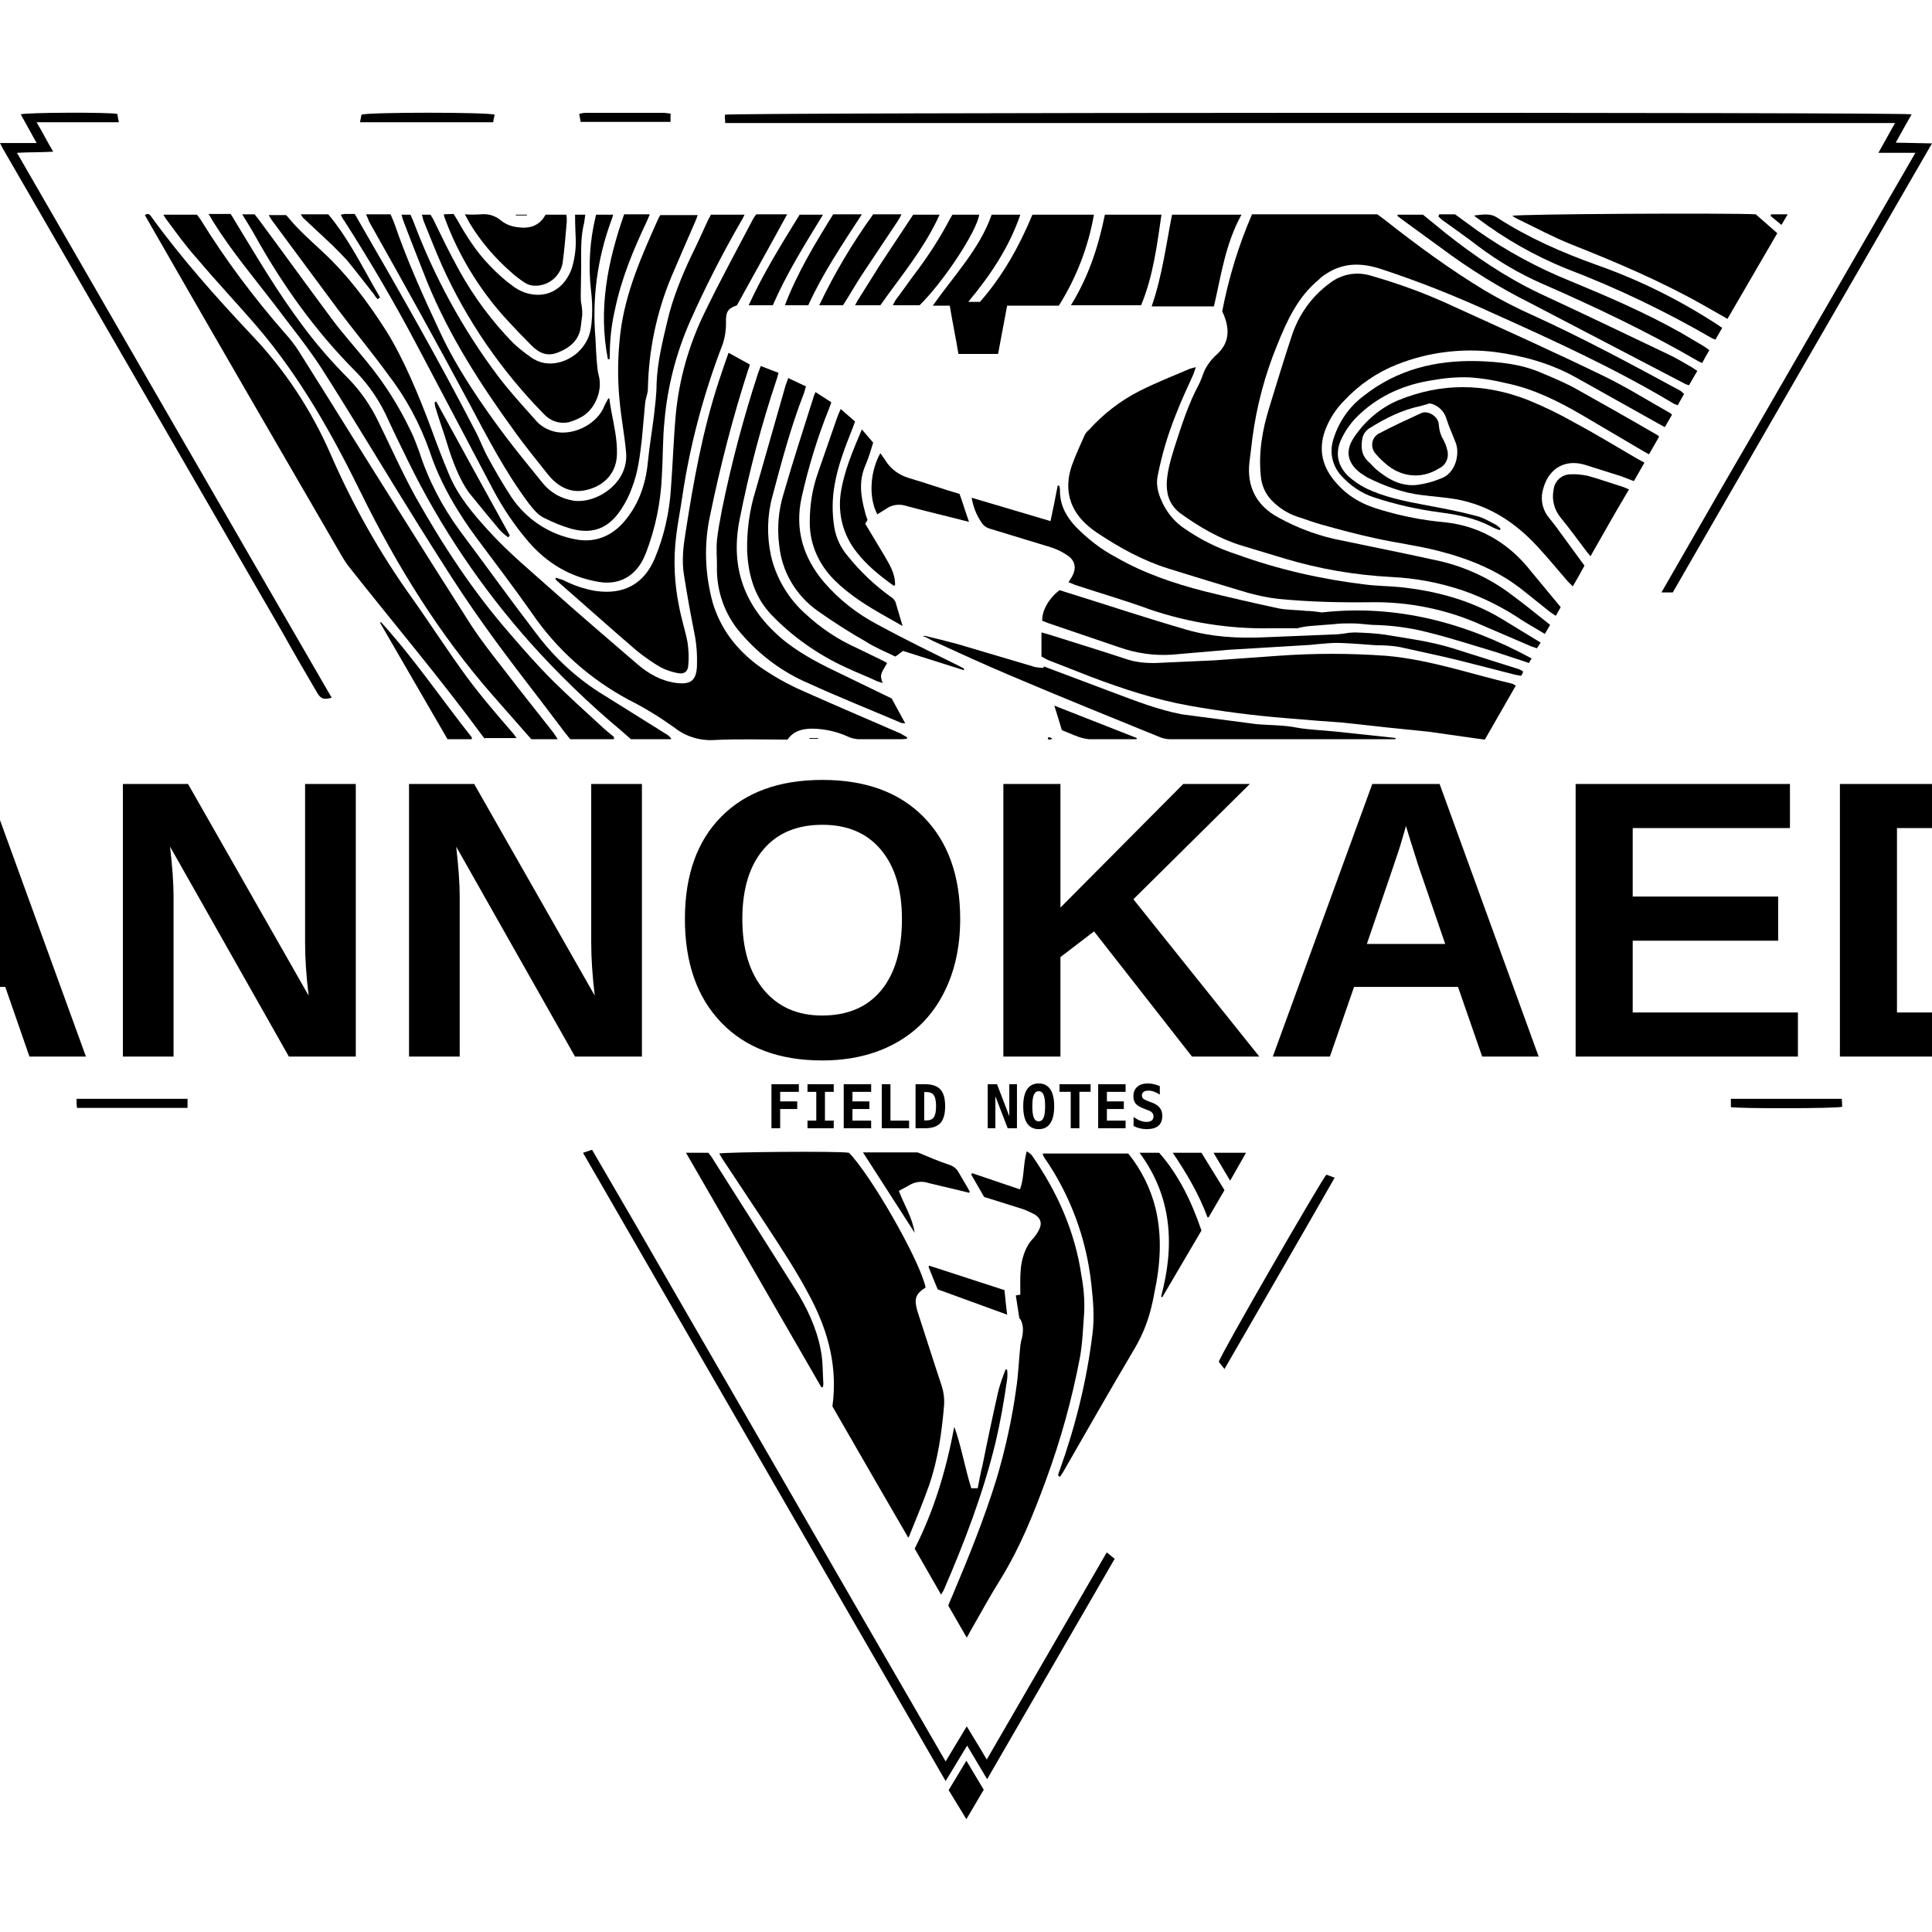
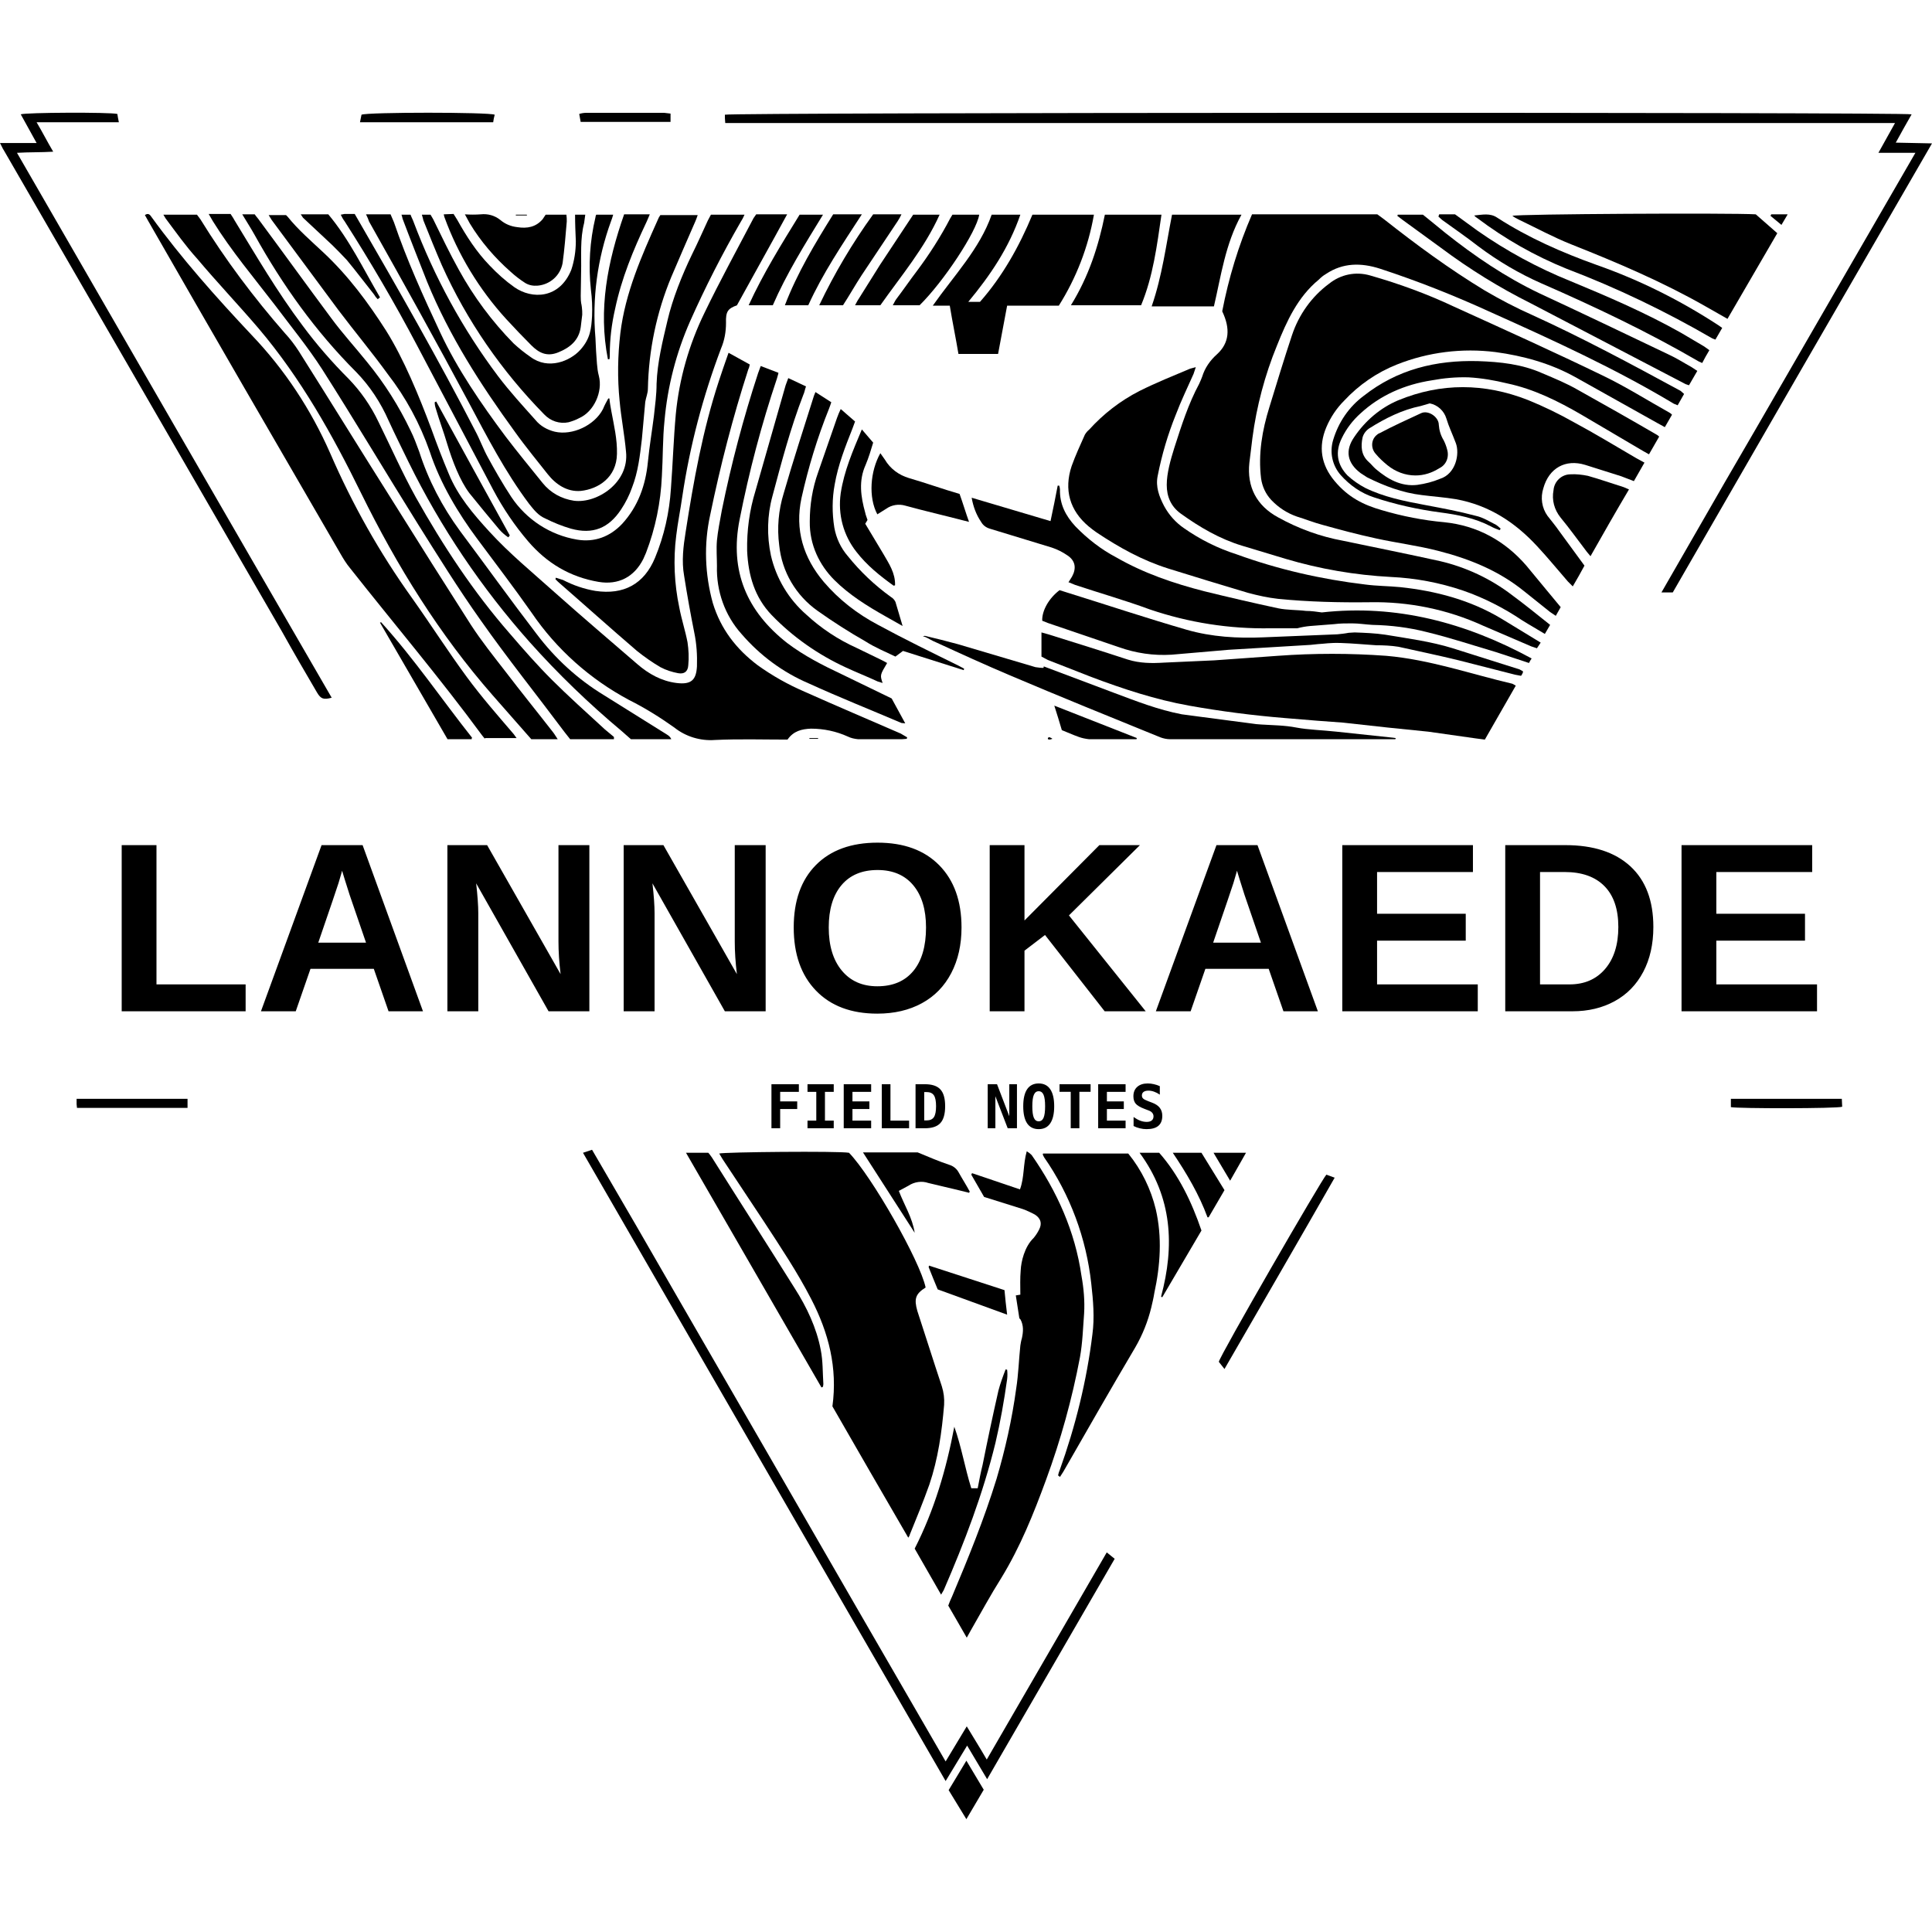
<svg xmlns="http://www.w3.org/2000/svg" width="512" height="512" viewBox="0 0 512 512" fill="currentColor">
  <path d="M446.3,104.4l-1.7,3l-1-0.4c-15.5-9.3-31.9-16.8-48.4-24.2c-9.6-4.4-19.4-8.3-29.5-11.6c-5-1.6-9.8-1.6-14.3,1.4   c-0.7,0.4-1.3,0.9-1.9,1.5c-5.6,4.6-8.5,11-11.1,17.5c-3.2,7.8-5.4,16.1-6.5,24.5c-0.3,2.2-0.5,4.4-0.8,6.5   c-0.7,6.4,1.9,11.4,7.6,14.5c5.4,3,11.2,5.1,17.2,6.2c8.6,1.8,17.1,3.5,25.7,5.4c6.9,1.6,13.5,4.7,19.1,9c3.4,2.5,6.7,5.2,10.1,7.9   c-0.5,0.8-0.9,1.6-1.4,2.4c-2.1-1.3-4.1-2.4-6-3.6c-4.9-3.3-10.2-6-15.7-7.9c-6.2-2.1-12.6-3.3-19.1-3.6   c-9.5-0.5-18.8-2.1-27.9-4.8l-11.6-3.5c-5.9-1.8-11.2-4.9-16.2-8.5c-2.6-1.9-3.7-4.5-3.7-7.6s1-6.6,2-9.8c1.9-5.9,3.7-11.6,6.6-17   c0.3-0.7,0.6-1.3,0.8-1.9c0.7-2.3,2.1-4.3,3.9-5.9c3.3-3,3.6-6.8,1.4-11.4c1.7-8.8,4.3-17.4,7.9-25.7H365l1.9,1.4   c8.5,6.7,17.2,13.1,26.6,18.8c4.1,2.4,8.3,4.6,12.6,6.5c13.4,6.1,26.4,13.1,39.3,20.1L446.3,104.4" />
  <path d="M240.7,407.5c-6.8-11.7-13.5-23.3-20.1-34.8c1.4-10.2-1-19.5-5.6-28.4c-3.7-7.2-8.2-13.9-12.7-20.8l-10.8-16.3l-0.9-1.5   c1.1-0.4,31.7-0.7,34.4-0.2c6,6.2,18.8,28.6,20.3,35.7c-2.7,1.7-3.1,3-2.2,6.2c2.2,6.7,4.3,13.4,6.5,20c0.5,1.6,0.7,3.2,0.6,4.9   c-0.6,7.2-1.6,14.3-3.9,21.1c-1.6,4.5-3.4,8.9-5.2,13.3C241.1,406.9,240.9,407.2,240.7,407.5" />
  <path d="M443.1,109.9l-1.9,3.3l-2-1.1l-21.8-12.2c-6.5-3.6-13.7-5.6-21.1-6.6c-8.8-1.1-17.8,0-26.1,3.3c-5.3,2.1-10.1,5.4-14,9.6   c-2,2-3.6,4.4-4.7,7c-2.2,5.2-1.4,10,2.2,14.3c3.6,4.3,7.6,6.3,12.5,7.7c5.4,1.6,11,2.7,16.6,3.2c8.7,0.9,16,4.9,21.7,11.5   c3,3.6,6,7.3,9.1,11c-0.4,0.7-0.8,1.4-1.3,2.3l-1.5-1l-7-5.6c-6.7-5.4-14.4-8.5-22.6-10.6c-5.4-1.4-11-2.1-16.5-3.3   s-9.5-2.3-14.2-3.6c-2.3-0.6-4.5-1.5-6.8-2.2c-2.6-0.9-4.9-2.4-6.8-4.4c-1.5-1.6-2.4-3.6-2.7-5.7c-0.8-6.5,0.3-12.8,2.2-18.9   c1.9-6.2,3.9-12.8,6-19.1c1.8-5.4,5.2-10.2,9.8-13.6c3.1-2.5,7.1-3.3,10.9-2.2c7.7,2.2,15.1,4.9,22.3,8.3c13.2,6,26.5,12,39.5,18.3   c6,2.9,11.7,6.5,17.6,9.8C442.7,109.5,442.9,109.7,443.1,109.9" />
  <path d="M208.7,196c-6.5,0-12.8-0.2-19.2,0.1c-3.9,0.3-7.8-0.9-10.8-3.3c-3.8-2.7-7.8-5.2-12-7.3c-10.3-5.5-19.2-13.4-25.8-23.1   c-4.7-6.7-9.6-13.1-14.5-19.7s-9.7-14.5-12.5-23c-2.6-7.4-6.3-14.3-11.1-20.5c-4.2-5.8-8.8-11.3-13.1-17   c-5.9-7.9-11.8-16-17.7-23.9l-0.8-1.3h4.6l0.4,0.4c2.9,3.6,6.3,6.5,9.6,9.6c6.5,6.1,11.7,13.1,16.5,20.6   c4.7,7.5,8.7,17.2,12.1,26.3c1.4,3.9,2.9,7.8,4.5,11.6c2.4,5.9,6.5,10.7,10.8,15.4c5.3,5.8,11.4,10.8,17.2,16   c7.3,6.5,14.7,12.8,22,19.1c3,2.6,6.4,4.5,10.4,5c4,0.5,5.2-0.9,5.4-4.4c0.1-3-0.1-6-0.7-8.9c-1-5-1.9-10-2.7-15.1   c-0.7-3.9-0.2-7.9,0.4-11.6c2.1-13.5,4.5-26.9,8.8-40c0.8-2.4,1.6-4.8,2.5-7.3c0-0.1,0.1-0.2,0.1-0.2l5.6,3.1   c-0.1,0.5-0.2,0.9-0.4,1.3c-4.1,12.7-7.4,25.5-10.1,38.6c-1.7,7.7-1.4,15.7,0.7,23.3c2.1,6.9,6.2,12.2,11.9,16.5   c3.9,2.8,8,5.1,12.4,7c8.5,3.8,17,7.4,25.5,11.1l1.7,1l-0.1,0.4l-1.3,0.1h-11.6c-1-0.1-1.9-0.3-2.7-0.7c-3.1-1.4-6.4-2.1-9.8-2.1   C212.5,193.2,210.3,193.7,208.7,196" />
  <path d="M401.7,181.7l-8.2,14.3l-2.3-0.3l-12.7-1.8l-10.8-1.1l-11.8-1.3l-6.8-0.5l-8.5-0.7c-8.6-0.7-17.1-1.8-25.5-3.3   c-8.9-1.6-17.4-4.4-25.9-7.6l-11.5-4.5L276,174v-6.4l1.8,0.5c7,2.2,14.1,4.4,21.1,6.7c3.2,1,6.4,1,9.6,0.8l13.3-0.6l16.8-1.2   c9.6-0.7,19.2-0.7,28.8,0c11.5,1,22.3,4.8,33.4,7.4L401.7,181.7" />
  <path d="M269.2,343.3l1.2-0.2c0-2.2-0.1-4.3,0.1-6.5c0.1-2.2,1-6.2,3.4-8.5c0.6-0.7,1.1-1.5,1.5-2.3c0.8-1.6,0.4-2.9-1.1-3.9   c-1.1-0.6-2.2-1.1-3.3-1.5l-10.2-3.2l-3.4-5.9l0.2-0.4l12.7,4.3c1.2-3.2,0.8-6.6,1.8-10.1c0.5,0.3,0.9,0.6,1.3,1   c6.7,9.6,11.5,20.2,13.2,32c0.6,3.3,0.9,6.7,0.7,10c-0.3,3.9-0.4,7.7-1.1,11.6c-2.1,11.1-5.1,21.9-9,32.5   c-3.3,9-6.8,17.7-11.8,25.9c-2.9,4.6-5.5,9.4-8.2,14.1l-1,1.8c-1.7-3-3.3-5.7-4.9-8.5c0.3-0.8,0.6-1.6,1-2.4   c4.3-10.2,8.5-20.5,11.8-31.2c2.3-7.8,4.1-15.8,5.2-23.9c0.6-3.8,0.7-7.6,1.1-11.4c0.1-0.6,0.2-1.3,0.4-1.9   c0.4-1.8,0.5-3.5-0.4-5.1c-0.2-0.1-0.3-0.3-0.3-0.5L269.2,343.3" />
  <path d="M408.3,170.3l-1,1.5l-1.5-0.5l-12.8-5.5c-9.4-4.3-19.7-6.4-30-6.2c-8.1,0.1-16.2-0.1-24.3-0.9c-2.7-0.3-5.4-0.9-8-1.6   c-7-2.1-14-4.2-21-6.4s-13.1-5.6-19.1-9.6c-0.7-0.5-1.4-1-2.1-1.6c-5-4.2-6.6-9.7-4.5-16c1-2.8,2.3-5.6,3.5-8.3   c0.3-0.5,0.7-1,1.1-1.3c3.8-4.2,8.3-7.7,13.4-10.3c4.4-2.2,8.9-4,13.4-5.9l1.5-0.4c-0.2,0.6-0.4,1.2-0.6,1.8   c-1.6,3.6-3.3,7.1-4.7,10.8c-2.1,5.2-3.7,10.6-4.8,16.2c-0.6,2.9,0.4,5.5,1.7,8c1.3,2.4,3.1,4.4,5.3,5.9c4.3,3,8.9,5.3,13.9,6.9   c11,4,22.4,6.6,34.1,8c3,0.4,6.2,0.4,9.3,0.7c9.4,1,18.5,3.4,26.7,8.3L408.3,170.3" />
  <path d="M435.8,122.6l-2.8,4.9l-3.4-1.3l-9.5-3c-5.2-1.6-9.6,0.8-11.1,6.2c-0.8,2.5-0.4,5.2,1.1,7.3c1,1.3,2.1,2.6,3,3.9l6.8,9.3   c-1,1.9-2,3.6-3.1,5.5l-1.3-1.3c-2.7-3.1-5.3-6.3-8.1-9.3c-5.9-6.4-12.8-10.9-21.5-12.5c-3-0.5-6-0.7-9.1-1.1   c-5.1-0.6-9.9-2.4-14.5-4.7l-1.7-1.1c-3.6-2.7-4.2-6-1.7-9.6c2.9-4.3,6.9-7.7,11.6-9.7c11.4-4.7,22.9-4.6,34.4-0.1   c4.2,1.7,8.3,3.7,12.2,5.9c5.6,3,11,6.3,16.5,9.5L435.8,122.6 M378.9,106.9l-2.4,0.7c-4.9,1-9.3,3.2-13.6,5.9   c-0.9,0.6-1.5,1.4-1.8,2.4c-0.5,2.4-0.4,4.7,1.6,6.5c0.7,0.6,1.2,1.3,1.9,1.9c3.2,2.7,6.7,4.7,11,4.2c2.1-0.3,4.1-0.8,6-1.6   c4.2-1.3,5.3-6.6,4.2-9.5s-1.8-4.2-2.5-6.5C382.7,108.9,381,107.3,378.9,106.9" />
  <path d="M128.5,195.8l-0.8-1c-11.1-15.1-23.3-29.5-34.9-44.2c-1-1.2-1.8-2.5-2.6-3.9c-17-29.3-34-58.6-50.9-88.1l-0.9-1.6   c0.7-0.5,1.2-0.3,1.6,0.3c8.1,11.2,17.3,21.5,26.7,31.5c8.7,9.1,15.7,19.7,20.8,31.3c5.9,13.6,13.1,26.4,21.7,38.4   c4.9,6.9,9.5,14.1,14.5,20.9c3.9,5.3,8.2,10.2,12.4,15.1l0.8,1.1H128.5z" />
  <path d="M443.3,157h-3l16.8-29.2c5.6-9.6,11.2-19.3,16.8-29l16.7-28.9l17-29.4h-9.8l4.4-7.9h-310c-0.1-0.9-0.1-1.6-0.1-2.2   c1.3-0.6,312.4-0.7,314.5-0.1c-1.4,2.4-2.7,4.8-4.2,7.5L512,38C488.9,77.9,466.1,117.4,443.3,157" />
  <path d="M280.4,391c0.1-0.4,0.2-0.9,0.4-1.3c4.2-11.7,7.2-23.8,8.7-36.1c0.6-4.4,0.2-9-0.3-13.4c-1.3-12-5.6-23.6-12.5-33.5   l-0.3-0.6c-0.1-0.1,0-0.2,0-0.4h22.6c3.5,4.3,6,9.4,7.3,14.8c1.7,7.4,1.2,14.8-0.4,22.2c-0.2,1.3-0.5,2.5-0.8,3.8   c-0.9,3.7-2.3,7.2-4.2,10.5c-6.5,11-12.8,22-19.1,33l-0.9,1.4L280.4,391" />
  <path d="M188.4,56.9h8.9c-0.3,0.7-0.6,1.3-1,1.9c-4.9,8.5-9.4,17.3-13.4,26.3c-3.7,8.4-6,17.3-6.8,26.4c-0.5,4.8-0.4,9.8-0.7,14.7   c-0.3,6.9-1.7,13.8-4.2,20.3l-0.7,1.6c-2.4,4.8-6.6,7-11.9,6.1c-7.6-1.3-13.7-5-18.6-10.7c-3.6-4.2-6.7-8.8-9.3-13.7l-20.2-38.3   c-5.9-11.2-12.3-22.1-19.2-32.9c-0.4-0.5-0.7-1.1-1-1.7l1-0.2H94l1.1,1.9c10.6,18.3,21.1,36.7,30.8,55.5c1.3,2.4,2.2,5,3.5,7.3   c1.3,2.4,3.9,7,6.1,10.3c4,6,10.3,10.1,17.4,11.3c4.7,0.8,8.8-0.8,12-4.2c4.2-4.6,6.2-10.2,6.8-16.4c0.4-4.1,1.1-8.2,1.6-12.2   c0.3-2.8,0.7-5.6,0.7-8.5c0.2-5.7,1.6-11.3,2.9-16.8c1.3-5.6,3.8-11.9,6.5-17.5c1.5-3,2.8-6,4.2-9L188.4,56.9" />
  <path d="M97,56.8h6.5l0.9,2.1c3.4,10,7.8,19.7,12.3,29.3s10.8,18.8,17.3,27.5c3.2,4.2,6.5,8.2,9.8,12.3c2.1,2.6,5,4.2,8.3,4.7   c6.1,0.8,14.7-4.8,13.8-13c-0.4-4.5-1.3-9-1.7-13.5c-0.6-6-0.5-11.9,0.2-17.9c1.3-10.7,5.6-20.4,9.9-30c0.2-0.5,0.4-0.9,0.7-1.3   h9.9c-0.2,0.6-0.4,1.1-0.6,1.6c-2.2,5-4.3,9.9-6.4,14.8c-3.9,9.4-6,19.4-6.2,29.6c0,1.2-0.5,2.3-0.7,3.5l-0.9,9.9   c-0.5,4.3-1,8.7-2.6,12.8c-0.7,2-1.7,4-2.9,5.8c-3.3,5-7.5,6.7-13.3,5.1c-2.4-0.7-4.6-1.6-6.8-2.7c-1.9-0.8-3.1-2.4-4.3-3.9   c-6.3-8.4-11.1-17.7-16-26.9c-8.6-16.1-17.5-32.1-26.4-47.9C97.6,58.1,97.4,57.6,97,56.8" />
  <path d="M195.3,80.9c-2.4,0.9-3,1.6-2.9,4.7c0,2.3-0.4,4.6-1.3,6.7c-4.8,12.7-8.3,25.9-10.3,39.4c-0.5,3.5-1.2,6.9-1.6,10.3   c-0.8,6.3-0.5,12.7,0.8,18.9c0.6,3.2,1.6,6.2,2.2,9.3c0.3,2,0.4,4.1,0.2,6.1c-0.1,1.7-1.1,2.4-2.7,2.1c-1.6-0.3-3.2-0.8-4.7-1.6   c-2.2-1.3-4.2-2.7-6.2-4.3c-7-6-13.9-12.2-20.9-18.3l-0.7-0.7l0.1-0.4l1.9,0.6c2.7,1.4,5.6,2.4,8.6,2.9c7.5,1.1,12.9-1.8,15.8-8.8   c2.4-5.8,3.8-12,4.2-18.3c0.5-6.6,0.7-13.2,1.3-19.8c0.9-9.3,3.5-18.4,7.6-26.8c4.1-8.5,8.6-16.7,13-25.1l0.7-1h8.2   C204.2,64.9,199.8,72.7,195.3,80.9" />
  <path d="M147.8,195.9h-7l-10.2-11.6c-14.2-16.2-25.4-34.3-34.9-53.6c-7.6-15.5-16-30.5-27.2-43.7c-5.3-6.2-11-12.2-16.3-18.5   c-3-3.3-5.6-7-8.3-10.6l-0.6-1h8.9l0.9,1.2c6.6,10.7,14.1,20.7,22.4,30.2c1.4,1.5,2.6,3.1,3.7,4.8c8.4,13.3,16.6,26.6,25,39.9   c6.8,10.9,13.7,21.8,20.6,32.6c2.8,4.3,6,8.3,9.1,12.3c4.2,5.5,8.5,10.8,12.7,16.2C147,194.6,147.3,195.2,147.8,195.9" />
  <path d="M457.8,84.5l-5.8-3.3c-11.4-6.5-23.4-11.6-35.5-16.4c-4.8-1.9-9.4-4.4-14-6.6c-0.6-0.3-1.2-0.6-1.7-1   c1.2-0.5,57.9-0.8,64.5-0.4l5.7,5L457.8,84.5" />
  <path d="M283.1,154.4l1-1.6c1.2-2.2,0.9-4.2-1.2-5.6c-1.3-0.9-2.7-1.6-4.2-2.1l-16.4-5c-1-0.3-1.8-0.9-2.3-1.8   c-1.3-1.9-2.1-4.1-2.5-6.4l20.9,6.2c0.7-3.2,1.3-6.3,1.9-9.4h0.4c0.1,0.3,0.2,0.7,0.2,1c-0.1,3.9,1.5,7,4.1,9.8   c3.2,3.3,6.8,6.1,10.8,8.2c7.3,4.2,15.2,6.9,23.4,9c6.5,1.6,13,3.1,19.5,4.5c2.4,0.5,5,0.4,7.4,0.7c1.4,0,2.8,0.2,4.2,0.4   c19.8-2.2,38.1,2.7,55.6,12.2c-0.3,0.4-0.5,0.8-0.7,1.2l-8.8-2.9c-6.1-1.8-12.1-3.8-18.3-5.3c-4.7-1.2-9.5-1.8-14.4-1.9   c-1.8-0.1-3.6-0.4-5.4-0.4c-1.6,0-3.2,0-4.7,0.2l-6.4,0.5c-1.1,0.1-2.3,0.3-3.4,0.6h-7.1c-10.9,0.2-21.7-1.5-32-5   c-6.5-2.4-13.2-4.3-19.8-6.5l-1.7-0.7" />
  <path d="M262.8,56.9h7.6c-3,8.7-7.9,16-13.8,23.1h3.1c6-6.8,10.4-14.7,13.9-23.1h16.3c-1.5,8.6-4.7,16.8-9.3,24.1h-13.7   c-0.8,4.3-1.6,8.5-2.4,12.8h-10.5c-0.7-4.2-1.6-8.5-2.3-12.8h-4.5C252.9,72.9,259.6,66,262.8,56.9" />
  <path d="M256.3,462.6l-5.7,9.4c-32.1-55.6-64-110.9-96.1-166.5l2.4-0.8c7.9,13.5,15.7,27,23.4,40.4l23.4,40.5l23.3,40.4l23.6,40.8   l5.6-9.3c1.8,3,3.5,5.7,5.3,8.8l31.8-54.9l2.1,1.7l-33.8,58.4L256.3,462.6" />
  <path d="M162.7,195.9h-11.6l-1.5-1.9c-7.4-9.9-15.1-19.5-22.2-29.6c-5.9-8.3-11.3-17-16.7-25.6c-8.5-13.6-16.7-27.4-25.3-40.9   c-3.8-5.9-8.3-11.4-12.5-17c-5.6-7.3-11.6-14.4-16.5-22.3l-1.1-1.9h5.8c0.3,0.5,0.7,1,1,1.6c5.8,9.5,11.4,19.1,18.1,28   c3.7,5,7.8,9.7,12.2,14.1c3.2,3.3,5.9,7.2,7.9,11.4c3.3,6.7,6.3,13.5,9.9,20c7.2,12.8,15.2,25,24.9,36.1c3.6,4.2,7.3,8.4,11.2,12.3   c3.9,3.9,9.3,8.8,14,13.1l2.4,2L162.7,195.9" />
  <path d="M64.2,56.8h3.3c0.4,0.6,0.9,1.1,1.3,1.7c6.3,8.5,12.5,17.1,18.9,25.7c3,4.1,6.5,7.9,9.7,11.9c4.5,5.5,8.3,11.5,11.4,18   c0.9,1.8,1.6,3.7,2.3,5.6c2.4,7.5,6.1,14.6,10.8,21c6.8,9.1,13.4,18.3,20.3,27.3c4.9,6.5,10.9,12,17.8,16.2l16.8,10.5   c0.5,0.3,0.9,0.7,1.1,1.2h-10.7l-2.5-2.2c-8.6-7.2-16.8-15.1-24.3-23.5c-12.8-14.4-23.6-30.4-32.1-47.7c-1.8-3.7-3.6-7.3-5.3-11   c-2.1-4.8-5-9.2-8.6-12.9c-10.8-10.8-19.5-23-26.9-36.3C66.5,60.5,65.4,58.8,64.2,56.8" />
  <path d="M236.3,185.1l3.6,6.6l-1-0.1c-8.2-3.5-16.5-6.8-24.6-10.5c-6.8-2.9-12.9-7.4-17.8-13.1c-4.4-4.9-6.7-11.4-6.5-18   c0-2.2-0.2-4.5,0-6.8c0.2-2.2,0.8-5.3,1.3-8c2.5-12.3,5.7-24.4,9.6-36.3c0.2-0.6,0.4-1.1,0.7-1.9l4.7,1.8c-0.1,0.6-0.3,1-0.4,1.5   c-4.1,12.2-7.4,24.7-9.9,37.4c-2.7,13.6,1.9,24.3,12.6,32.7c4.5,3.4,9.4,5.9,14.5,8.3L236.3,185.1" />
  <path d="M106.4,56.9h2.4c0.2,0.6,0.6,1.3,0.8,1.9c5.5,14.6,13,28.4,22.4,40.9c3.1,4.1,6.6,7.9,9.9,11.6c1.3,1.6,3.1,2.6,5.1,3.1   c4.7,1.1,10.6-1.7,12.8-6c0.4-1,0.9-1.9,1.4-2.8h0.3c0.1,1.1,0.3,2.2,0.5,3.3c0.7,3.8,1.6,7.5,1.5,11.4c-0.1,6.2-4.9,9.3-9.6,9.8   c-3.6,0.3-6.6-1.7-8.8-4.5s-5.9-7.3-8.6-11.1c-9.1-12.5-17.4-25.4-23.3-39.8c-2.2-5.6-4.4-11.1-6.5-16.7   C106.6,57.5,106.5,57.2,106.4,56.9" />
  <path d="M403.6,177.9c0,0.2,0,0.4-0.1,0.5c-0.1,0.3-0.3,0.5-0.4,0.7l-1.6-0.3l-14.9-3.8c-5.3-1.3-10.6-2.4-16-3.6   c-1.9-0.3-3.9-0.4-5.9-0.4c-3.1-0.2-6.2-0.5-9.3-0.6c-3.1-0.1-4.2,0.2-6.2,0.3l-1.9,0.2l-21.7,1.3l-15.1,1.3c-4.8,0.3-9.5-0.4-14-2   l-18.8-6.4l-1.5-0.6c-0.1-2.7,1.8-6,4.6-8.1l1.9,0.6c10.6,3.3,21.1,6.8,31.8,9.9c6.6,1.9,13.5,2.3,20.3,2l19.6-0.8   c1-0.1,2-0.2,3-0.4l1.6-0.1c2.7,0.1,5.4,0.2,8.1,0.6c6,1,12.1,1.8,17.9,3.6l17.7,5.6L403.6,177.9" />
  <path d="M158,56.9h4.5c-0.2,0.7-0.4,1.3-0.6,1.8c-3.6,9.9-5,20.4-4.1,30.9c0.1,2.3,0.2,4.5,0.4,6.8c0.1,1.1,0.2,2.1,0.5,3.2   c1.1,4.2-1.3,9.5-5.2,11.2c-0.9,0.5-1.8,0.8-2.8,1.1c-2.4,0.5-4.8-0.3-6.5-2.1C133,98.4,123.7,85,117.1,70.3   c-1.7-3.9-3.3-7.9-4.9-11.9c-0.1-0.4-0.2-0.9-0.4-1.5h2.3l0.7,1.2c2.2,4.5,4.4,9.1,6.8,13.4c3.9,7.1,8.8,13.7,14.5,19.5   c1.4,1.3,2.9,2.5,4.5,3.6c4.7,3.5,10.5,1.1,13.2-1.9c2.7-3,2.9-5.7,3.1-8.9c0.1-2.4,0-4.7-0.3-7c-0.7-6.4-0.3-12.9,1.2-19.2   C157.8,57.4,157.9,57.1,158,56.9" />
  <path d="M245.1,168.5c2.9,0.7,5.8,1.4,8.7,2.2l20.6,6.1c0.7,0.1,1.4,0.2,2.1,0.2c0.1-0.1,0.1-0.3,0.1-0.4l18.6,7   c5.9,2.2,11.7,4.5,18,5.7l4.5,0.6l15.2,2l1.3,0.1c3.1,0.2,6.2,0.2,9.3,0.8s7.1,0.7,10.7,1.1l15,1.6l0.7,0.1   c-0.1,0.1-0.1,0.2-0.1,0.3h-59.7c-0.9,0-1.8-0.2-2.6-0.5c-13.3-5.4-26.6-10.8-39.8-16.4c-6.6-2.8-13.2-5.8-19.7-8.8   c-1-0.4-1.9-1-2.8-1.4C244,168.5,245,168.6,245.1,168.5" />
  <path d="M0,37.9h9.7l-4.2-7.6c1.2-0.5,23.6-0.6,25.6-0.1c0.1,0.6,0.2,1.3,0.4,2.2H9.7c1.6,2.7,2.8,5.1,4.4,7.8   c-3.3,0.2-6.3,0.1-9.6,0.3c27.8,48.2,55.6,96.4,83.4,144.4c-2.2,0.6-2.9,0.3-3.9-1.4c-3.1-5.3-6.2-10.6-9.2-16L1,39.8   C0.7,39.4,0.5,38.8,0,37.9" />
  <path d="M235.1,175.7c-1.9,3.2-1.9,3.2-1.2,5.3l-1.3-0.4c-2.8-1.3-5.6-2.4-8.4-3.7c-7.4-3.4-14.1-8.1-19.7-13.9   c-4.5-4.7-6.2-10.5-6.5-17c-0.1-5.4,0.6-10.7,2.2-15.9l8-28l0.7-1.9l4.7,2.2c-0.3,0.8-0.4,1.6-0.7,2.2c-3.4,8.8-5.8,17.9-8.2,26.9   c-1.4,5.1-1.5,10.5-0.4,15.7c1.4,6.1,4.7,11.6,9.4,15.7c3.9,3.6,8.4,6.6,13.3,8.8l6.8,3.3L235.1,175.7" />
  <path d="M397.4,140.5c-0.8-0.3-1.6-0.6-2.3-1c-4.2-2.2-8.8-3.1-13.4-3.7c-6-0.8-11.9-2.1-17.6-4c-3.4-1.1-6.4-3.2-8.8-5.9   c-2.2-2.5-3-6-2-9.3c1.4-4.7,4.2-8.8,8.1-11.7c8.9-7,19.1-9.5,30.3-9.2c5.9,0.2,11.6,0.8,17,3.2c3.3,1.4,6.5,2.7,9.6,4.5   c6.8,3.8,13.7,7.7,20.4,11.6c0.4,0.2,0.7,0.4,1,0.7l-2.7,4.7l-1.6-0.9l-16.3-9.6c-6.2-3.6-12.6-6.8-19.7-8.3   c-3.3-0.8-6.7-1.4-10.2-1.6c-3.3-0.1-6.6,0.2-9.8,0.8c-7.1,1.1-13.6,3.9-18.9,8.8c-2,1.8-3.7,4-4.9,6.5c-1.8,3.6-1.3,7,1.5,9.9   c1.4,1.3,3,2.4,4.7,3.3c4.9,2.4,10.3,3.5,15.7,4.5c5.3,1,9.1,1.7,13.6,2.9c1.9,0.4,3.6,1.5,5.4,2.4c0.4,0.3,0.8,0.6,1.2,1   L397.4,140.5" />
  <path d="M239.3,172.5l-2,1.5c-2.7-1.3-5.4-2.4-7.9-4c-4.4-2.5-8.6-5.2-12.7-8.1c-5.8-4.1-9.5-10.4-10.2-17.4   c-0.6-4.6-0.2-9.3,1.2-13.8c2.5-8.7,5.3-17.2,8-25.8c0.1-0.3,0.3-0.7,0.4-1l4.2,2.7c-0.2,0.6-0.4,1.2-0.6,1.7   c-3.1,7.7-5.5,15.6-7.3,23.7c-1.8,8.4,0.5,15.8,5.9,22.2c4,4.7,8.9,8.5,14.4,11.4c7,3.8,14.2,7.3,21.3,10.8l1.5,0.8   c0,0.1-0.1,0.2-0.1,0.4L239.3,172.5" />
  <path d="M152.4,56.9h2.7c-0.1,0.7-0.2,1.5-0.3,2.2c-1.1,4.2-0.7,8.6-0.8,12.9c0,2.2-0.1,4.3-0.1,6.4s0.2,2,0.3,3   c0.1,0.7,0.1,1.3,0.1,2c-0.1,1.1-0.3,2.2-0.4,3.3c-0.5,3.6-3,5.5-6,6.7s-5.1,0.1-7.1-1.9s-4.5-4.6-6.7-7   c-7.1-7.8-12.7-17-16.3-26.9c-0.1-0.2-0.1-0.4-0.2-0.8l2.6-0.1l1,1.6c2.4,4.3,5.1,8.5,8.6,12.1c2,2.1,4.1,4,6.5,5.7   c4.7,3.3,12,3.1,15.1-4.6c0.8-2.4,1.2-5,1.2-7.6C152.5,61.6,152.4,59.3,152.4,56.9" />
  <path d="M217.7,367.7l-35.9-62.2h5.9c0.4,0.4,0.7,0.9,1,1.3c7.3,11.6,14.7,23.1,21.9,34.6c3.2,5,5.8,10.5,6.9,16.3   c0.6,3,0.5,6,0.7,9.1c0,0.3-0.1,0.5-0.1,0.7L217.7,367.7" />
  <path d="M329,56.9c-4.3,7.8-5.4,16.2-7.3,24.3h-16.5c2.8-8.1,3.8-16.2,5.4-24.3L329,56.9z" />
  <path d="M266.9,363c0.1,0.8,0.1,1.7,0,2.5c-0.8,5.7-1.8,11.4-3.1,16.9c-3.3,13.5-8.2,26.3-13.7,39l-0.7,1.2l-7-12.2   c5.2-10.2,8.4-21.1,10.5-32.3c1.9,5.3,2.8,10.9,4.5,16.3h1.7c0.4-2.1,0.8-4.2,1.3-6.2c1.3-6.5,2.7-13.1,4.2-19.7   c0.5-1.9,1.2-3.8,1.9-5.6L266.9,363z" />
  <path d="M283.8,80.9c4.7-7.6,7.3-15.6,9-24h15c-1.2,8.2-2.2,16.3-5.4,24H283.8z" />
  <path d="M239.2,165.9l-4.6-2.6c-4.8-2.7-9.6-5.7-13.5-9.6c-3.9-3.9-6.6-9.3-6.5-15.5c0-4.4,0.7-8.8,2.2-13c1.7-4.8,3.3-9.6,5-14.4   c0.3-0.8,0.6-1.6,1-2.4l3.8,3.3l-0.7,1.9c-1.9,4.8-3.8,9.6-4.7,14.8c-0.7,3.8-0.7,7.6-0.1,11.4c0.5,2.8,1.7,5.4,3.6,7.6   c3.3,4.1,7.1,7.7,11.4,10.8c0.5,0.3,0.9,0.7,1.2,1.3C237.9,161.5,238.5,163.6,239.2,165.9" />
  <path d="M370.4,56.9h6.7c1.9,1.5,3.9,3.2,5.9,4.8c7.8,6.2,15.9,11.7,24.9,16c11.4,5.3,22.9,10.8,34.2,16.2c2.2,1,4.2,2.3,6.2,3.4   l1.5,1l-2.2,3.8l-0.9-0.3l-41-21.4c-8.4-4.2-16.3-9.1-23.8-14.7l-10.3-7.5l-1.3-1C370.4,57.1,370.4,56.9,370.4,56.9" />
  <path d="M144.6,56.9h5.5c0.1,0.6,0.1,1.2,0.1,1.8c-0.3,3.6-0.6,7.3-1.1,11c-0.6,3.3-3.3,5.7-6.6,6c-1.2,0.1-2.3-0.1-3.3-0.7   c-1.4-0.9-2.7-1.9-3.9-3c-4.2-3.7-7.9-8-10.8-12.8l-1.3-2.4c1.4,0.1,2.8,0.1,4.2,0c1.9-0.2,3.7,0.3,5.2,1.5   c1.3,1.1,2.8,1.7,4.5,1.9c2.6,0.4,4.9,0,6.7-2.1L144.6,56.9" />
  <path d="M381.4,56.8h4.2l5.9,4.3c7.7,5.4,16,9.9,24.7,13.4c9.9,4.1,19.9,8.4,29.3,13.7l6.1,3.6l1.4,1c-0.7,1.2-1.3,2.2-1.9,3.4   l-0.9-0.4c-13.4-7.8-27.5-14.5-41.7-20.7c-5.9-2.6-11.5-5.9-16.7-9.8c-3.1-2.4-6.4-4.7-9.6-7l-1-0.9   C381.3,57,381.4,56.9,381.4,56.8" />
  <path d="M456.4,86.9l-1.8,3.1l-0.8-0.3c-12.4-7.2-25.3-13.4-38.7-18.5c-8.4-3.4-16.3-7.9-23.6-13.4c-0.3-0.2-0.6-0.4-0.8-0.7   c2.2-0.2,4.2-0.7,6.1,0.6c8.2,5.3,17.1,9.2,26.3,12.5c11.4,4,22.2,9.4,32.3,16L456.4,86.9" />
  <path d="M431.7,129.7c-3.5,5.9-6.8,11.7-10.2,17.7l-1-1.2c-2.3-3-4.5-6.1-6.9-9c-1.7-2.1-2.4-4.7-1.9-7.3c0.2-2.4,2.2-4.2,4.5-4.2   c1.5-0.1,3.1,0.1,4.6,0.4c3.2,0.9,6.3,2,9.5,3L431.7,129.7" />
  <path d="M228.4,113.8l3,3.5c-0.6,2-1.2,4-2,5.9c-1.9,4.2-1.3,8.4-0.1,12.7c0.1,0.6,0.4,1.2,0.6,1.9l-0.6,1l4.8,8   c1.5,2.6,3.2,5.1,3.1,8.3c-0.2,0.1-0.3,0.1-0.4,0.1c-3.6-2.6-7-5.3-9.8-8.9c-3.5-4.4-5-10-4.2-15.6   C223.7,124.8,226,119.5,228.4,113.8" />
  <path d="M307.7,343.6c3.6-13.4,3-26.3-5.7-38.1h5.2c5.2,5.9,8.6,13,11.2,20.6L308,343.8L307.7,343.6" />
  <path d="M254.3,130.9c0.9,2.5,1.6,4.9,2.5,7.4l-1.6-0.4c-5-1.3-10.2-2.5-15.3-3.9c-1.7-0.5-3.6-0.2-5,0.8l-2.4,1.5   c-2.4-4.5-1.9-11.4,0.8-16.2l1.2,1.7c1.4,2.4,3.7,4.1,6.4,4.9C245.4,128,249.8,129.6,254.3,130.9" />
  <path d="M228.7,305.4h14.5c3.1,1.3,5.7,2.4,8.4,3.3c1,0.3,1.9,1,2.4,1.9c1,1.8,2.1,3.5,3,5.2l-0.2,0.3l-2.4-0.6l-8.4-2   c-1.7-0.6-3.7-0.3-5.2,0.7l-2.6,1.4c1.4,3.7,3.6,7.1,4.2,11.1L228.7,305.4" />
  <path d="M259.5,56.9c-0.7,4.5-9.4,17.7-15.8,24h-7.1c0.4-0.7,0.6-1.2,0.9-1.6c1.9-2.5,3.6-5,5.5-7.5c3.3-4.4,6.3-9.1,8.8-13.9   l0.6-1L259.5,56.9z" />
  <path d="M242,56.9h7c-4,8.9-10.2,16.2-15.7,24h-6.7c0.4-0.7,0.6-1.2,0.9-1.6c1.9-3,3.8-6.1,5.7-9.1C236.1,65.8,239,61.4,242,56.9" />
  <path d="M231.4,56.8h7.5c-0.3,0.6-0.6,1.2-1,1.8L228.3,73c-1.7,2.6-3.2,5.3-4.9,7.9h-6.3C221.1,72.5,225.9,64.4,231.4,56.8" />
  <path d="M220.8,56.8h7.6c-5.2,8-10.4,15.7-14.2,24.1H208C211.3,72.3,216,64.5,220.8,56.8" />
  <path d="M211.9,56.9h6.2c-4.9,8-9.7,15.7-13.3,24h-6.4C202.3,72.4,207.1,64.7,211.9,56.9" />
  <path d="M351.5,311.3l2.2,0.8c-9.7,17-19.4,33.7-29.2,50.7l-1.5-1.9C323.2,359.4,350.3,312.5,351.5,311.3" />
  <path d="M161.1,95.2c-2.6-13.2-0.1-25.8,4.3-38.4h6.8c-0.4,0.9-0.6,1.5-0.9,2.1c-3.5,7.4-6.6,14.9-8.3,23c-0.9,3.9-1.4,8-1.4,12   c0,0.4,0,0.9-0.1,1.3H161.1" />
  <path d="M101,164.9c8.8,9.7,16.1,20.5,24.1,30.6c-0.1,0.1-0.1,0.3-0.1,0.4h-6.4l-17.9-30.9L101,164.9" />
  <path d="M248.5,341.7c-0.8-1.9-1.6-3.9-2.4-5.9l0.1-0.4l20,6.5c0.2,2.1,0.4,4.2,0.7,6.5L248.5,341.7" />
  <path d="M134.7,142.4c-0.9-0.6-1.7-1.3-2.4-2.1c-2.7-3.2-5.3-6.4-7.9-9.6c-2.5-3.3-4.5-8.5-5.9-13.1c-0.9-3.1-2.1-6.2-3-9.3   c-0.2-0.6-0.3-1.1-0.3-1.7l0.4-0.2c6.5,11.9,13,23.7,19.5,35.5L134.7,142.4" />
  <path d="M324.5,315.4l-4.2,7.2H320c-2.2-6-5.5-11.6-9.2-17.1h7.6L324.5,315.4" />
  <path d="M95.4,32.4c0.2-0.9,0.3-1.5,0.4-2c1.6-0.7,33.7-0.7,35.3,0c-0.2,0.7-0.3,1.3-0.4,2H95.4z" />
  <path d="M100.1,79.3c-0.4-0.4-0.7-0.8-1-1.3c-2.4-3-4.7-6.1-7.2-9.1c-1.2-1.3-2.5-2.6-3.8-3.9l-7.8-7.3l-0.6-0.9H87   c5.6,6.7,9.3,14.5,13.7,22L100.1,79.3" />
  <path d="M281.4,193.5c-0.7-2.4-1.3-4.3-2-6.5l21.9,8.6c-0.1,0.1-0.1,0.2-0.1,0.3h-12.6c-0.9-0.1-1.9-0.3-2.7-0.6   C284.2,194.7,282.7,194,281.4,193.5" />
  <path d="M49.7,291.2v2.4H20.4c0-0.3-0.1-0.7-0.1-1v-1.4H49.7z" />
  <path d="M458.7,293.4v-2.2h29.4c0,0.7,0.1,1.4,0.1,2.1C486.9,293.8,460.5,293.8,458.7,293.4" />
  <path d="M251.4,474.4c1.6-2.6,3-5,4.7-7.8l4.6,7.7l-4.6,7.8L251.4,474.4" />
  <path d="M153.9,32.4l-0.4-2.2c0.6-0.2,1.3-0.3,1.9-0.3H176l1.7,0.2v2.2H153.9z" />
  <path d="M330.2,305.5l-4.2,7.4l-4.4-7.4H330.2z" />
  <path d="M473.7,56.9l-1.6,2.7l-2.9-2.4l0.2-0.4H473.7z" />
  <path d="M139.7,57.1h-3v-0.2h2.9C139.6,57,139.6,57,139.7,57.1" />
  <path d="M214.5,195.6h2.3v0.2h-2.3V195.6" />
  <path d="M277.8,195.5c0.1-0.1,0.3-0.2,0.4-0.1c0.1,0.1,0.4,0.1,0.7,0.4l-0.7,0.2l-0.5-0.1V195.5" />
  <path d="M375.1,126c-2.7,0-5.3-1-7.4-2.7c-1.1-0.9-2.2-1.9-3.1-3c-1.3-1.4-1.3-3.6,0.1-4.9c0.3-0.3,0.6-0.5,0.9-0.6   c3.6-1.9,7.3-3.6,11-5.3c1.9-0.9,4.7,1,4.7,3.1c0.1,1.4,0.5,2.8,1.3,4.1c0.4,0.8,0.7,1.6,0.9,2.4c0.6,2-0.2,4.1-2.1,5   C379.5,125.3,377.4,126,375.1,126" />
-   <text x="256" y="280" text-anchor="middle" font-family="Arial Black,Arial,sans-serif" font-size="105" font-weight="900" textLength="470" lengthAdjust="spacingAndGlyphs">LANNOKAEDE</text>
+   <text x="256" y="268" text-anchor="middle" font-family="Arial Black,Arial,sans-serif" font-size="64" font-weight="900" letter-spacing="0.5">LANNOKAEDE</text>
  <text x="256" y="299" text-anchor="middle" font-family="Consolas,monospace" font-size="16" font-weight="700" textLength="344" lengthAdjust="spacing">FIELD NOTES</text>
</svg>
